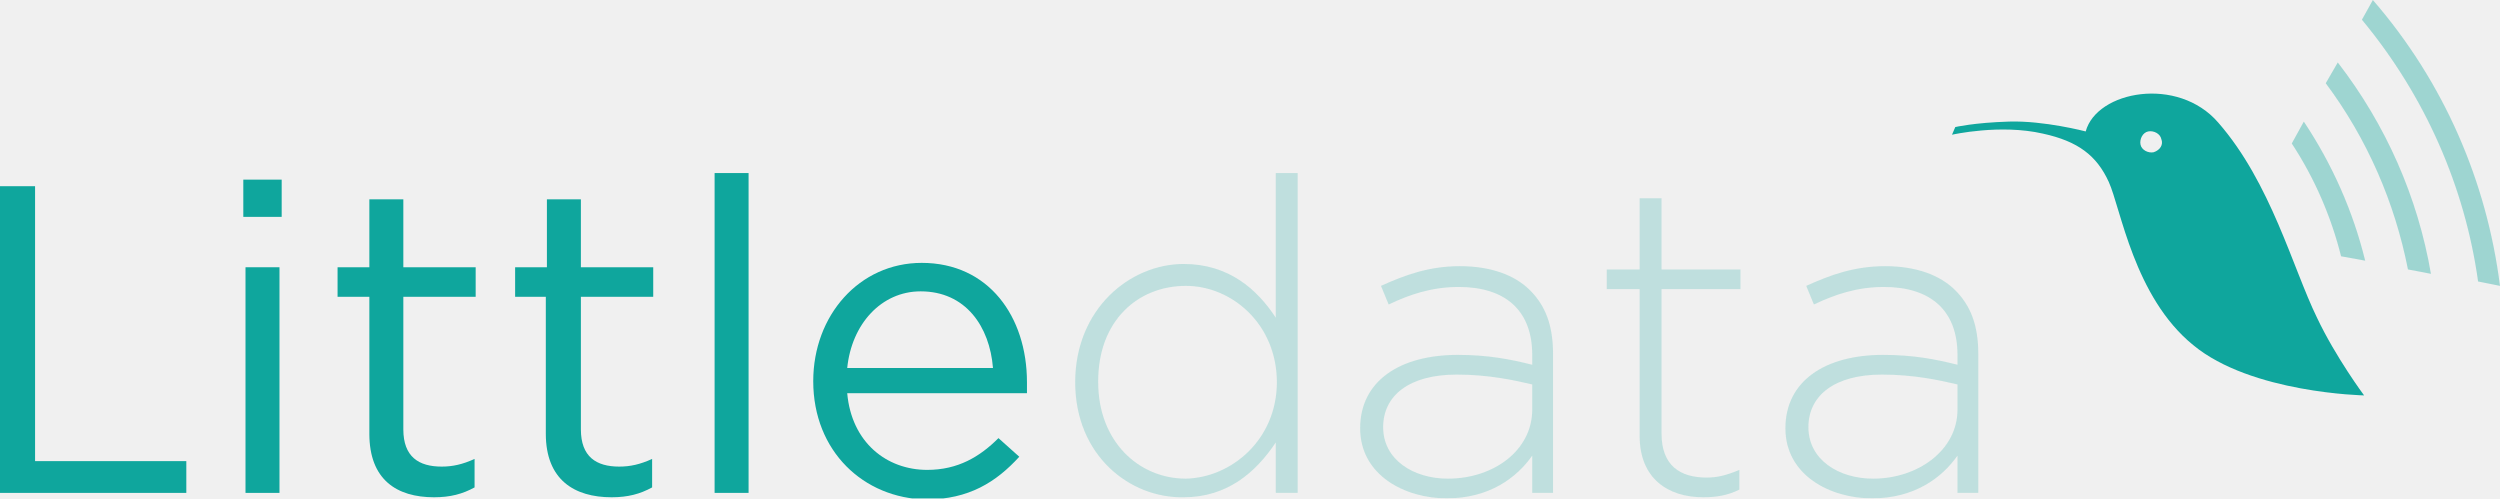
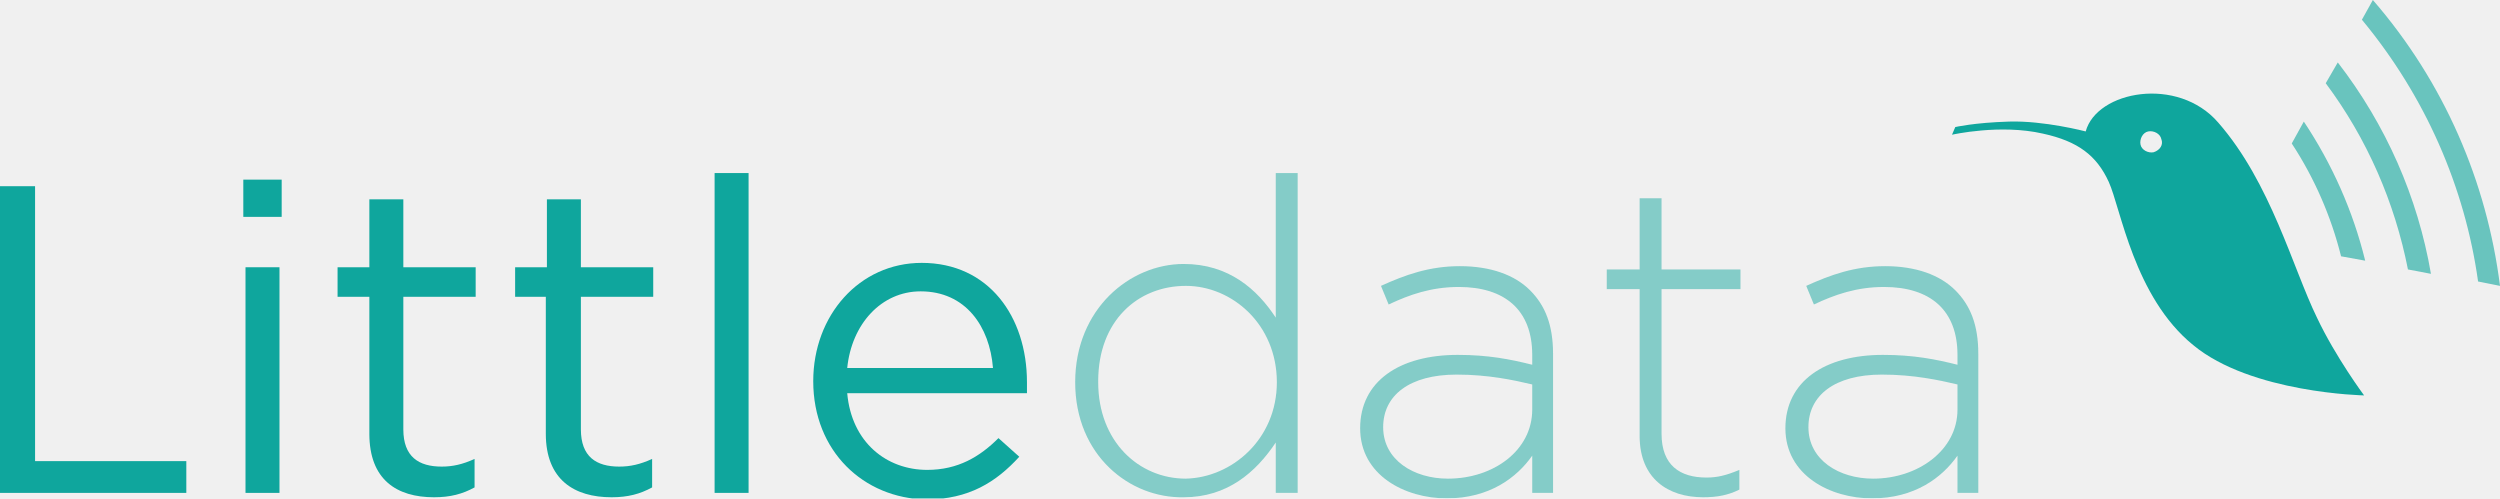
<svg xmlns="http://www.w3.org/2000/svg" width="1224" height="244" viewBox="0 0 1224 244" fill="none">
  <g clip-path="url(#clip0_793_5963)">
    <path d="M1134.39 155.517C1122.58 131.385 1111.85 89.556 1086.09 60.062C1066.24 37.002 1026.53 44.51 1021.16 64.352C1021.16 64.352 1000.77 58.989 983.6 59.525C966.429 60.062 957.307 62.207 957.307 62.207L955.697 65.961C955.697 65.961 979.307 60.598 1000.24 65.424C1017.41 69.178 1026.53 76.15 1032.43 89.02C1038.33 101.89 1044.77 145.328 1073.75 168.923C1102.19 192.519 1157.46 193.591 1157.46 193.591C1157.46 193.591 1143.51 174.822 1134.39 155.517ZM1054.43 74.541C1051.75 75.077 1048.53 73.468 1047.99 70.787C1047.46 68.106 1049.07 64.888 1051.75 64.352C1054.43 63.816 1057.65 65.424 1058.19 68.106C1059.26 70.787 1057.65 73.468 1054.43 74.541Z" fill="#0FA69D" />
    <g opacity="0.6">
-       <path opacity="0.6" d="M1161.75 0L1156.39 9.653C1187.51 47.191 1206.83 91.701 1213.27 137.82L1224 139.965C1217.56 89.02 1196.63 40.22 1161.75 0Z" fill="#0FA69D" />
-       <path opacity="0.6" d="M1144.58 30.567L1138.68 40.756C1159.07 68.106 1172.49 99.209 1178.93 131.921L1190.19 134.066C1183.75 96.528 1168.19 61.134 1144.58 30.567Z" fill="#0FA69D" />
-       <path opacity="0.6" d="M1127.95 59.525L1122.04 70.251C1133.31 87.411 1141.36 106.18 1146.19 125.486L1158 127.631C1152.09 103.499 1141.9 80.44 1127.95 59.525Z" fill="#0FA69D" />
+       <path opacity="1" d="M1161.75 0L1156.39 9.653C1187.51 47.191 1206.83 91.701 1213.27 137.82L1224 139.965C1217.56 89.02 1196.63 40.22 1161.75 0Z" fill="#0FA69D" />
+       <path opacity="1" d="M1144.58 30.567L1138.68 40.756C1159.07 68.106 1172.49 99.209 1178.93 131.921L1190.19 134.066C1183.75 96.528 1168.19 61.134 1144.58 30.567Z" fill="#0FA69D" />
+       <path opacity="1" d="M1127.95 59.525L1122.04 70.251C1133.31 87.411 1141.36 106.18 1146.19 125.486L1158 127.631C1152.09 103.499 1141.9 80.44 1127.95 59.525Z" fill="#0FA69D" />
    </g>
    <path d="M0 91.165H17.171V225.767H91.223V241.319H0V91.165Z" fill="#0FA69D" />
    <path d="M119.126 87.947H137.908V106.18H119.126V87.947ZM120.2 130.848H136.834V241.319H120.2V130.848Z" fill="#0FA69D" />
    <path d="M180.837 212.36V145.327H165.275V130.848H180.837V97.6H197.471V130.848H232.887V145.327H197.471V210.215C197.471 223.622 204.984 228.448 216.253 228.448C221.619 228.448 226.448 227.375 232.351 224.694V238.637C226.448 241.855 220.545 243.463 212.496 243.463C194.252 243.463 180.837 234.883 180.837 212.36Z" fill="#0FA69D" />
    <path d="M267.23 212.36V145.327H252.205V130.848H267.767V97.6H284.401V130.848H319.818V145.327H284.401V210.215C284.401 223.622 291.914 228.448 303.183 228.448C308.549 228.448 313.378 227.375 319.281 224.694V238.637C313.378 241.855 307.476 243.463 299.426 243.463C281.182 243.463 267.23 234.883 267.23 212.36Z" fill="#0FA69D" />
    <path d="M349.868 84.73H366.503V241.318H349.868V84.73Z" fill="#0FA69D" />
    <path d="M398.162 186.62C398.162 154.444 420.7 128.703 451.286 128.703C484.019 128.703 502.8 154.98 502.8 187.156C502.8 189.301 502.8 190.373 502.8 192.519H414.797C416.943 216.65 434.115 230.057 453.969 230.057C468.994 230.057 479.726 223.622 488.849 214.505L499.044 223.622C487.775 235.956 474.36 244.536 453.433 244.536C422.846 244 398.162 220.94 398.162 186.62ZM486.166 180.184C484.556 159.806 472.75 142.646 450.75 142.646C431.432 142.646 416.943 158.734 414.797 180.184H486.166Z" fill="#0FA69D" />
-     <g opacity="0.6">
-       <path opacity="0.6" d="M526.411 187.156C526.411 151.226 553.241 129.239 579.535 129.239C601.536 129.239 615.488 141.573 624.61 155.516V84.73H635.342V241.319H624.61V216.65C614.951 231.13 600.999 243.464 579.535 243.464C553.241 244 526.411 223.086 526.411 187.156ZM625.147 187.156C625.147 158.734 603.146 139.965 580.608 139.965C556.998 139.965 537.68 157.125 537.68 186.62V187.156C537.68 216.114 557.534 234.347 580.608 234.347C603.146 233.811 625.147 215.042 625.147 187.156Z" fill="#0FA69D" fill-opacity="0.6" />
-       <path opacity="0.6" d="M665.929 209.679C665.929 186.619 685.247 173.749 713.687 173.749C728.712 173.749 739.444 175.894 750.176 178.575V173.749C750.176 151.762 736.761 140.501 714.223 140.501C700.808 140.501 690.076 144.254 679.88 149.081L676.124 139.964C687.93 134.602 699.735 130.312 714.76 130.312C729.785 130.312 741.59 134.602 749.103 142.109C756.615 149.617 760.372 159.27 760.372 173.213V241.318H750.176V223.085C742.664 233.81 729.248 243.999 708.321 243.999C687.93 243.999 665.929 232.738 665.929 209.679ZM750.176 200.562V188.228C741.054 186.083 728.712 183.402 713.15 183.402C690.076 183.402 677.197 193.591 677.197 209.142C677.197 225.23 692.223 234.347 708.857 234.347C731.395 234.347 750.176 220.404 750.176 200.562Z" fill="#0FA69D" fill-opacity="0.6" />
-       <path opacity="0.6" d="M802.764 213.433V141.573H786.666V131.921H802.764V97.064H813.496V131.921H852.132V141.573H813.496V212.36C813.496 227.912 822.618 233.811 835.497 233.811C840.863 233.811 845.156 232.738 851.595 230.057V239.71C846.229 242.391 840.863 243.463 833.887 243.463C816.715 243.463 802.764 234.347 802.764 213.433Z" fill="#0FA69D" fill-opacity="0.6" />
-       <path opacity="0.6" d="M874.132 209.679C874.132 186.619 893.45 173.749 921.89 173.749C936.915 173.749 947.648 175.894 958.38 178.575V173.749C958.38 151.762 944.964 140.501 922.427 140.501C909.012 140.501 898.28 144.254 888.084 149.081L884.328 139.964C896.133 134.602 907.939 130.312 922.964 130.312C937.989 130.312 949.794 134.602 957.306 142.109C964.819 149.617 968.575 159.27 968.575 173.213V241.318H958.38V223.085C950.867 233.81 937.452 243.999 916.524 243.999C896.133 243.999 874.132 232.738 874.132 209.679ZM958.38 200.562V188.228C949.257 186.083 936.915 183.402 921.354 183.402C898.28 183.402 885.401 193.591 885.401 209.142C885.401 225.23 900.426 234.347 917.061 234.347C939.062 234.347 958.38 220.404 958.38 200.562Z" fill="#0FA69D" fill-opacity="0.6" />
+     <g opacity="0.8">
+       <path opacity="1" d="M526.411 187.156C526.411 151.226 553.241 129.239 579.535 129.239C601.536 129.239 615.488 141.573 624.61 155.516V84.73H635.342V241.319H624.61V216.65C614.951 231.13 600.999 243.464 579.535 243.464C553.241 244 526.411 223.086 526.411 187.156ZM625.147 187.156C625.147 158.734 603.146 139.965 580.608 139.965C556.998 139.965 537.68 157.125 537.68 186.62V187.156C537.68 216.114 557.534 234.347 580.608 234.347C603.146 233.811 625.147 215.042 625.147 187.156Z" fill="#0FA69D" fill-opacity="0.6" />
+       <path opacity="1" d="M665.929 209.679C665.929 186.619 685.247 173.749 713.687 173.749C728.712 173.749 739.444 175.894 750.176 178.575V173.749C750.176 151.762 736.761 140.501 714.223 140.501C700.808 140.501 690.076 144.254 679.88 149.081L676.124 139.964C687.93 134.602 699.735 130.312 714.76 130.312C729.785 130.312 741.59 134.602 749.103 142.109C756.615 149.617 760.372 159.27 760.372 173.213V241.318H750.176V223.085C742.664 233.81 729.248 243.999 708.321 243.999C687.93 243.999 665.929 232.738 665.929 209.679ZM750.176 200.562V188.228C741.054 186.083 728.712 183.402 713.15 183.402C690.076 183.402 677.197 193.591 677.197 209.142C677.197 225.23 692.223 234.347 708.857 234.347C731.395 234.347 750.176 220.404 750.176 200.562Z" fill="#0FA69D" fill-opacity="0.6" />
+       <path opacity="1" d="M802.764 213.433V141.573H786.666V131.921H802.764V97.064H813.496V131.921H852.132V141.573H813.496V212.36C813.496 227.912 822.618 233.811 835.497 233.811C840.863 233.811 845.156 232.738 851.595 230.057V239.71C846.229 242.391 840.863 243.463 833.887 243.463C816.715 243.463 802.764 234.347 802.764 213.433Z" fill="#0FA69D" fill-opacity="0.6" />
+       <path opacity="1" d="M874.132 209.679C874.132 186.619 893.45 173.749 921.89 173.749C936.915 173.749 947.648 175.894 958.38 178.575V173.749C958.38 151.762 944.964 140.501 922.427 140.501C909.012 140.501 898.28 144.254 888.084 149.081L884.328 139.964C896.133 134.602 907.939 130.312 922.964 130.312C937.989 130.312 949.794 134.602 957.306 142.109C964.819 149.617 968.575 159.27 968.575 173.213V241.318H958.38V223.085C950.867 233.81 937.452 243.999 916.524 243.999C896.133 243.999 874.132 232.738 874.132 209.679ZM958.38 200.562V188.228C949.257 186.083 936.915 183.402 921.354 183.402C898.28 183.402 885.401 193.591 885.401 209.142C885.401 225.23 900.426 234.347 917.061 234.347C939.062 234.347 958.38 220.404 958.38 200.562Z" fill="#0FA69D" fill-opacity="0.6" />
    </g>
  </g>
  <defs>
    <clipPath id="clip0_793_5963">
      <rect width="1224" height="244" fill="white" />
    </clipPath>
  </defs>
</svg>
